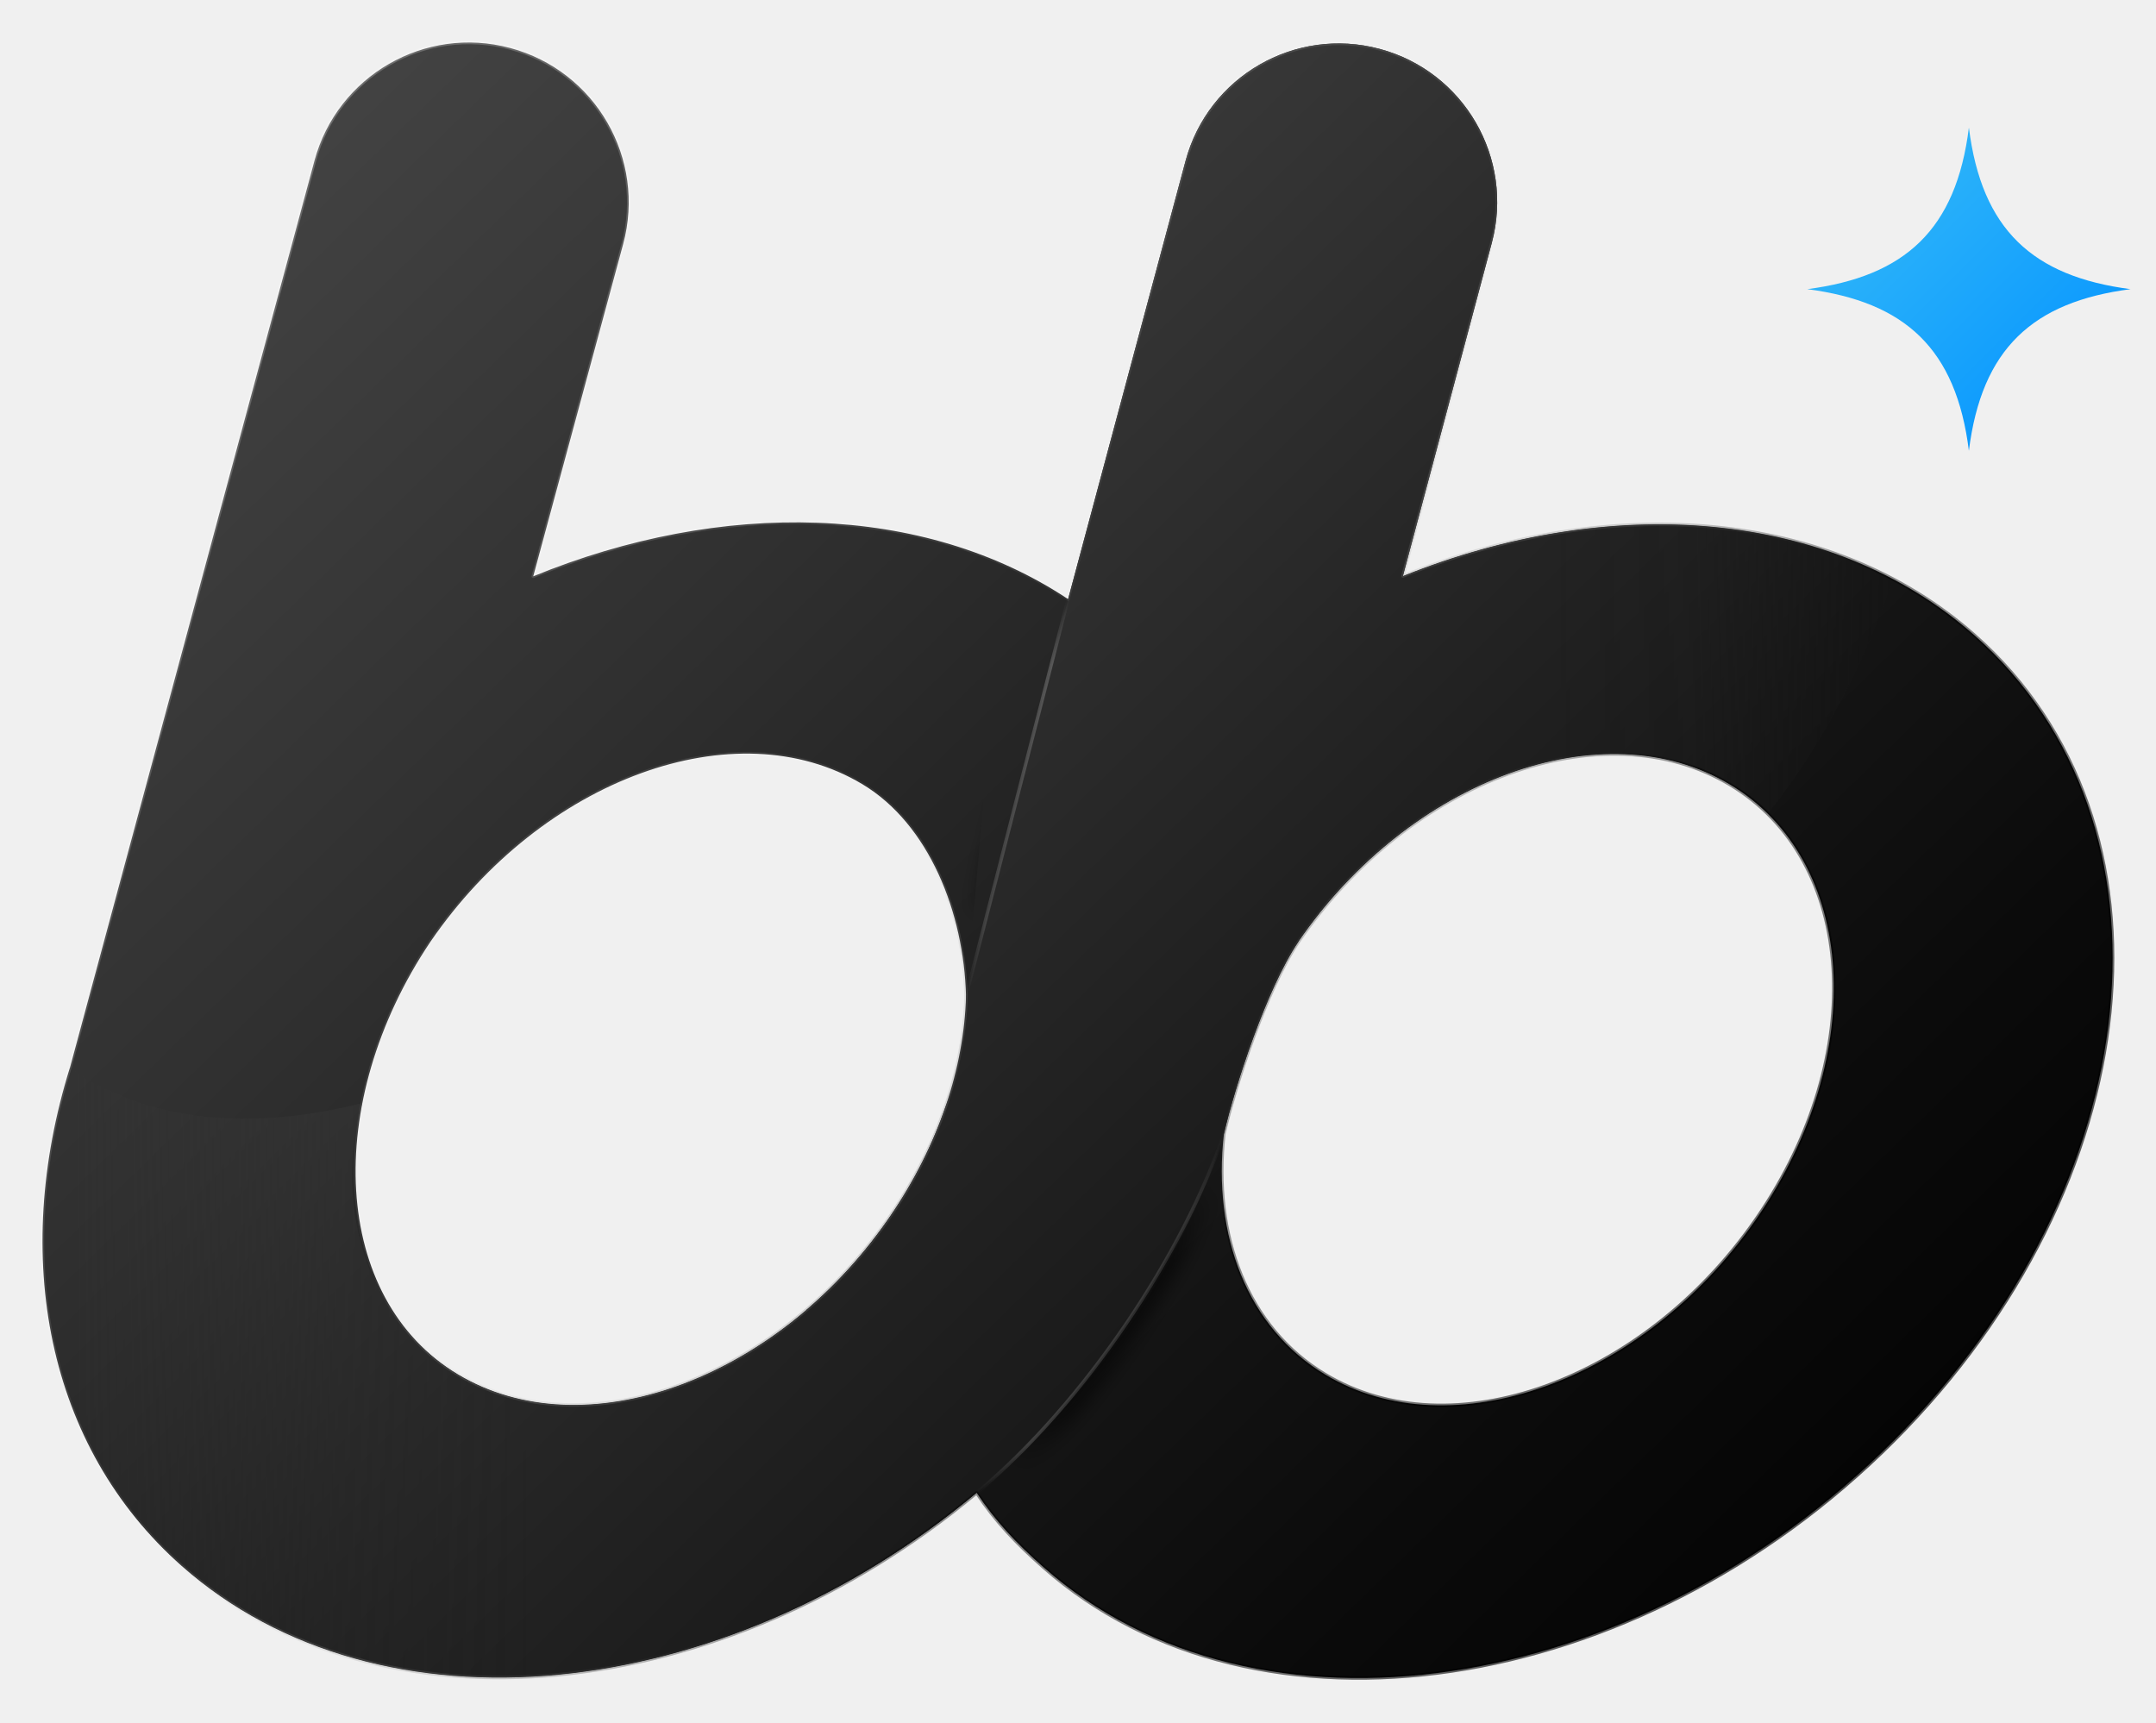
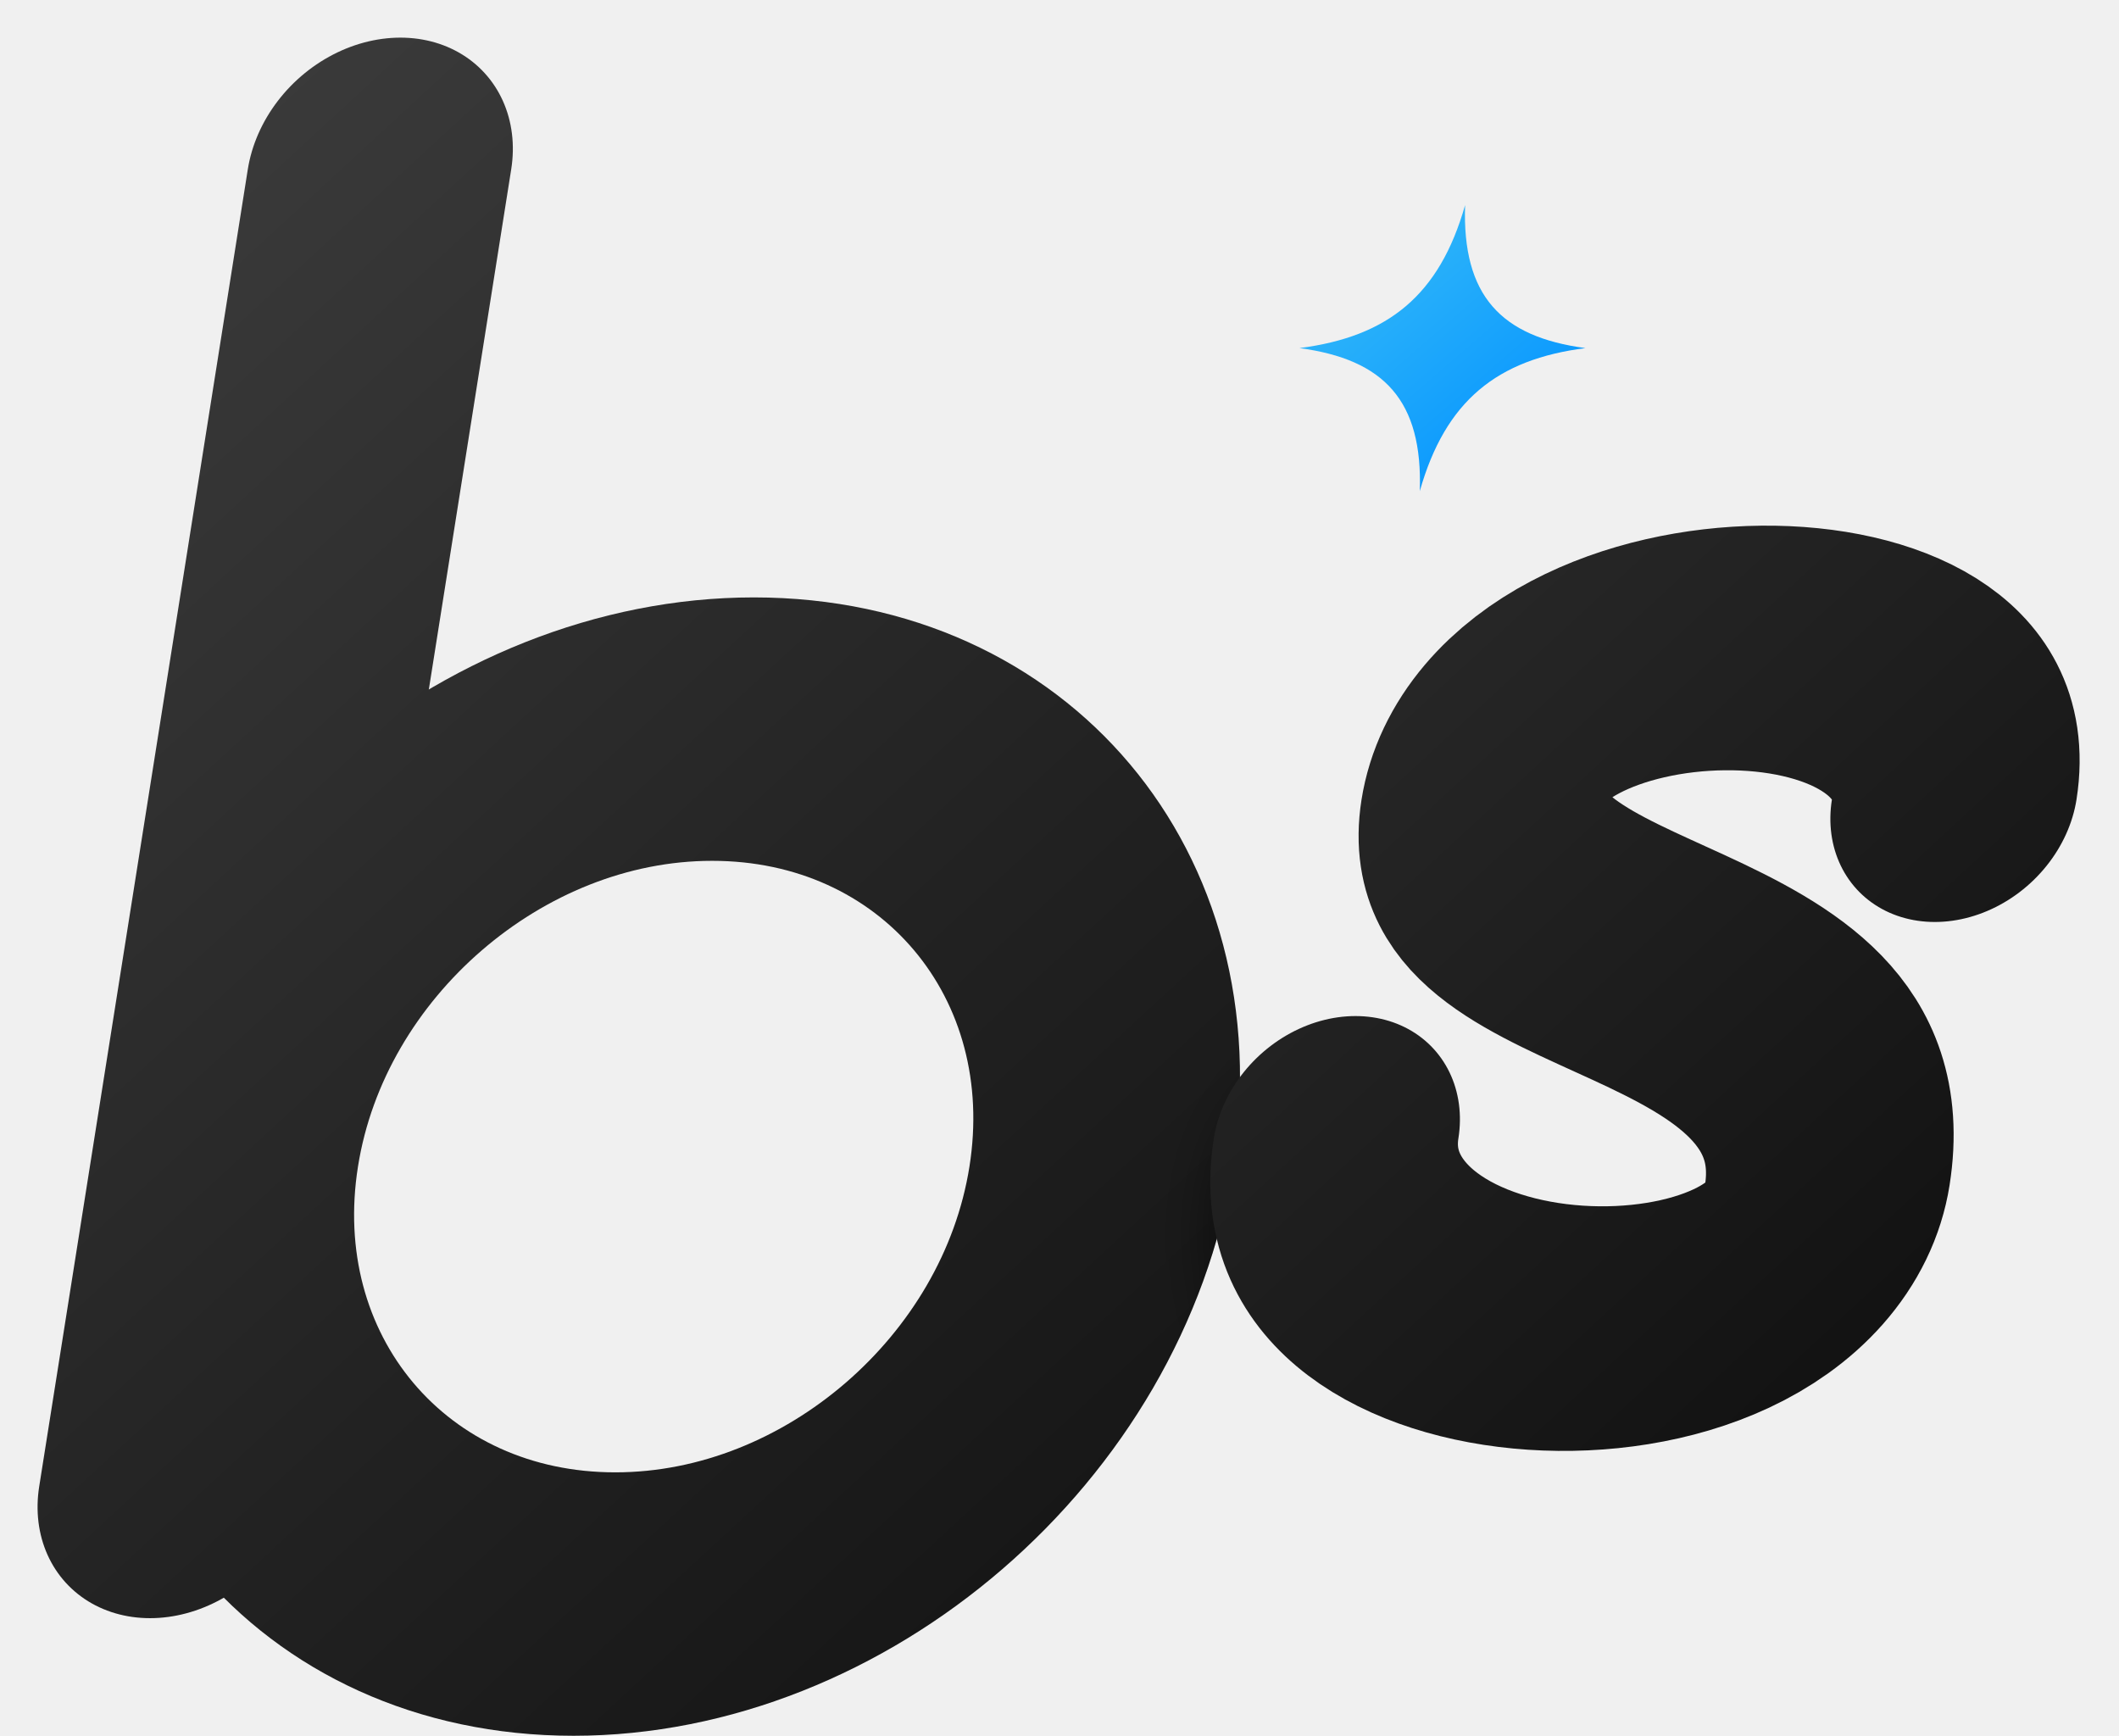
- <svg xmlns="http://www.w3.org/2000/svg" viewBox="-8 -8 507 405" role="img" aria-labelledby="title desc">
+ <svg xmlns="http://www.w3.org/2000/svg" role="img" aria-labelledby="title desc" viewBox="66 -356 450.5 369">
  <defs>
+     <path id="b-stem" d="M 96 -320 L 96 -40" />
+     <circle id="b-bowl" cx="190" cy="-108" r="93" />
+     <path id="s-spine" d="M 452 -186C 452 -230 352 -228 352 -186C 352 -148 438 -156 438 -104C 438 -60 332 -64 332 -114" />
    <path id="spark" d="M455 22C458 46 470 57 493 60 470 63 458 74 455 98 452 74 440 63 417 60 440 57 452 46 455 22Z" />
    <linearGradient id="spark-fill" x1="419" y1="24" x2="491" y2="96" gradientUnits="userSpaceOnUse">
      <stop stop-color="#38bdf8" />
      <stop offset="1" stop-color="#0090ff" />
    </linearGradient>
-     <path id="mark" fill-rule="evenodd" d="M243.173 132.901C209.16 110.325 161.732 109.355 117.39 127.537L138.53 49.419C143.962 29.344 132.062 8.673 111.974 3.291 91.943-2.077 71.348 9.793 65.95 29.816L8.449 243.115 8.431 243.11C-5.35 287.398 2.824 332.057 34.741 360.27 81.38 401.497 162.048 392.94 221.66 343.061 226.111 349.8 231.053 354.963 237.39 360.565 287.404 404.775 376.886 391.327 437.242 330.885 497.598 270.443 506.288 185.578 456.275 141.368 422.463 111.479 370.582 107.952 321.904 127.469L342.81 49.115C348.113 29.238 336.312 8.822 316.441 3.498 296.555-1.831 276.113 9.971 270.785 29.857L243.173 132.901ZM279.815 258.612C282.467 247.201 289.832 224.61 297.282 213.521 323.555 175.201 369.028 158.632 398.847 176.515 428.666 194.398 431.54 239.961 405.266 278.281L404.647 279.174C378.283 316.857 333.288 333.029 303.702 315.286 285.262 304.227 277.126 282.582 279.815 258.612ZM219.168 226.258C218.73 242.98 212.813 261.289 201.226 278.189L200.608 279.083C174.244 316.766 129.249 332.936 99.663 315.193 70.077 297.449 67.626 251.559 93.243 213.428 119.516 175.108 164.988 158.541 194.807 176.423 210.476 185.82 218.698 206.643 219.168 226.258Z" />
-     <clipPath id="mark-clip">
-       <use href="#mark" clip-rule="evenodd" />
-     </clipPath>
-     <path id="foreground-lower" d="       M8.431 243.11       C-5.35 287.398 2.824 332.057 34.741 360.27       C81.38 401.497 162.048 392.94 221.66 343.061       C246 322 262 286 263 249       C243 258 220 270 201.226 278.189       L200.608 279.083       C174.244 316.766 129.249 332.936 99.663 315.193       C79 302.8 70.1 276.5 77.2 251.4       C51 258 27 256 8.431 243.11Z" />
-     <path id="foreground-center" d="       M243.173 132.901       L270.785 29.857       C276.113 9.971 296.555-1.831 316.441 3.498       C336.312 8.822 348.113 29.238 342.81 49.115       L321.904 127.469       C315 149 306 184 297.282 213.521       C289.832 224.61 282.467 247.201 279.815 258.612       C271.888 283.856 256.827 308.983 234.942 330.899       C230.9 334.947 225.944 339.439 221.66 343.061       C191 349 176 322 183 292       C206 274 220 250 219.168 226.258       L243.173 132.901Z" />
-     <path id="foreground-upper" d="       M321.904 127.469       C360 112 406 109 437 129       C430 149 420 168 408 183       C405 180 402 178 398.847 176.515       C369.028 158.632 323.555 175.201 297.282 213.521       C302 180 310 149 321.904 127.469Z" />
-     <path id="upper-seam" d="M243.173 132.901 219.168 226.258" />
-     <path id="lower-seam" d="M221.66 343.061C247.234 321.797 270.309 286.682 279.815 258.612" />
-     <linearGradient id="background-fill" x1="74" y1="18" x2="424" y2="377" gradientUnits="userSpaceOnUse">
-       <stop stop-color="#424242" />
-       <stop offset=".28" stop-color="#303030" />
-       <stop offset=".57" stop-color="#1b1b1b" />
-       <stop offset=".82" stop-color="#0b0b0b" />
-       <stop offset="1" stop-color="#030303" />
+     <linearGradient id="back-fill" x1="40" y1="-350" x2="440" y2="20" gradientUnits="userSpaceOnUse">
+       <stop stop-color="#3d3d3d" />
+       <stop offset=".5" stop-color="#222222" />
+       <stop offset="1" stop-color="#0a0a0a" />
    </linearGradient>
-     <linearGradient id="foreground-fill" x1="74" y1="18" x2="424" y2="377" gradientUnits="userSpaceOnUse">
-       <stop stop-color="#4c4c4c" />
-       <stop offset=".28" stop-color="#373737" />
-       <stop offset=".57" stop-color="#212121" />
-       <stop offset=".82" stop-color="#0f0f0f" />
-       <stop offset="1" stop-color="#050505" />
+     <linearGradient id="front-fill" x1="40" y1="-350" x2="440" y2="20" gradientUnits="userSpaceOnUse">
+       <stop stop-color="#4a4a4a" />
+       <stop offset=".5" stop-color="#2a2a2a" />
+       <stop offset="1" stop-color="#0d0d0d" />
    </linearGradient>
-     <linearGradient id="lower-fade" x1="8" y1="0" x2="118" y2="0" gradientUnits="userSpaceOnUse">
-       <stop stop-color="#fff" stop-opacity="0" />
-       <stop offset=".58" stop-color="#fff" stop-opacity=".72" />
-       <stop offset="1" stop-color="#fff" />
-     </linearGradient>
-     <linearGradient id="upper-fade" x1="355" y1="0" x2="439" y2="0" gradientUnits="userSpaceOnUse">
-       <stop stop-color="#fff" />
-       <stop offset=".42" stop-color="#fff" stop-opacity=".88" />
-       <stop offset="1" stop-color="#fff" stop-opacity="0" />
-     </linearGradient>
-     <mask id="lower-mask" maskUnits="userSpaceOnUse" x="-16" y="190" width="292" height="210">
-       <rect x="-16" y="190" width="292" height="210" fill="url(#lower-fade)" />
+     <mask id="b-silhouette" maskUnits="userSpaceOnUse" x="-140" y="-460" width="760" height="580">
+       <g stroke="#fff" stroke-width="56" fill="none" stroke-linecap="round">
+         <use href="#b-stem" />
+         <use href="#b-bowl" />
+       </g>
    </mask>
-     <mask id="upper-mask" maskUnits="userSpaceOnUse" x="286" y="96" width="170" height="128">
-       <rect x="286" y="96" width="170" height="128" fill="url(#upper-fade)" />
-     </mask>
-     <linearGradient id="outline" x1="62" y1="10" x2="438" y2="382" gradientUnits="userSpaceOnUse">
-       <stop stop-color="#fff" stop-opacity=".23" />
-       <stop offset=".4" stop-color="#fff" stop-opacity=".06" />
-       <stop offset=".66" stop-color="#000" stop-opacity=".42" />
-       <stop offset="1" stop-color="#000" stop-opacity=".72" />
-     </linearGradient>
-     <linearGradient id="upper-shadow" x1="241" y1="141" x2="223" y2="211" gradientUnits="userSpaceOnUse">
-       <stop stop-color="#000" stop-opacity="0" />
-       <stop offset=".2" stop-color="#000" stop-opacity=".48" />
-       <stop offset=".78" stop-color="#000" stop-opacity=".5" />
-       <stop offset="1" stop-color="#000" stop-opacity="0" />
-     </linearGradient>
-     <linearGradient id="lower-shadow" x1="229" y1="336" x2="275" y2="270" gradientUnits="userSpaceOnUse">
-       <stop stop-color="#000" stop-opacity="0" />
-       <stop offset=".22" stop-color="#000" stop-opacity=".5" />
-       <stop offset=".76" stop-color="#000" stop-opacity=".54" />
-       <stop offset="1" stop-color="#000" stop-opacity="0" />
-     </linearGradient>
-     <linearGradient id="upper-rim" x1="243.173" y1="132.901" x2="219.168" y2="226.258" gradientUnits="userSpaceOnUse">
-       <stop stop-color="#fff" stop-opacity="0" />
-       <stop offset=".16" stop-color="#fff" stop-opacity=".2" />
-       <stop offset=".82" stop-color="#fff" stop-opacity=".13" />
-       <stop offset="1" stop-color="#fff" stop-opacity="0" />
-     </linearGradient>
-     <linearGradient id="lower-rim" x1="221.66" y1="343.061" x2="279.815" y2="258.612" gradientUnits="userSpaceOnUse">
-       <stop stop-color="#fff" stop-opacity="0" />
-       <stop offset=".16" stop-color="#fff" stop-opacity=".16" />
-       <stop offset=".8" stop-color="#fff" stop-opacity=".11" />
-       <stop offset="1" stop-color="#fff" stop-opacity="0" />
-     </linearGradient>
-     <clipPath id="upper-underlap">
-       <path d="M-40-40H243.173L219.168 226.258-40 440Z" />
-     </clipPath>
-     <clipPath id="lower-underlap">
-       <path d="M221.66 343.061C247.234 321.797 270.309 286.682 279.815 258.612L540-40V440H-40Z" />
-     </clipPath>
-     <filter id="seam-blur" x="-45%" y="-45%" width="190%" height="190%" color-interpolation-filters="sRGB">
-       <feGaussianBlur stdDeviation="2.1" />
+     <filter id="soft" x="-40%" y="-40%" width="180%" height="180%">
+       <feGaussianBlur stdDeviation="7" />
    </filter>
  </defs>
-   <use href="#mark" fill="url(#background-fill)" fill-rule="evenodd" />
-   <g clip-path="url(#mark-clip)">
-     <use href="#foreground-lower" fill="url(#foreground-fill)" mask="url(#lower-mask)" />
-     <use href="#foreground-center" fill="url(#foreground-fill)" />
-     <use href="#foreground-upper" fill="url(#foreground-fill)" mask="url(#upper-mask)" />
+   <g transform="skewX(-9)">
+     <g stroke="url(#back-fill)" stroke-width="56" fill="none" stroke-linecap="round">
+       <use href="#b-stem" />
+       <use href="#b-bowl" />
+     </g>
+     <g mask="url(#b-silhouette)" opacity=".5">
+       <use href="#s-spine" transform="translate(7,11)" stroke="#000" stroke-width="62" fill="none" stroke-linecap="round" filter="url(#soft)" />
+     </g>
+     <g stroke="url(#front-fill)" stroke-width="52" fill="none" stroke-linecap="round">
+       <use href="#s-spine" />
+     </g>
+     <use href="#spark" transform="translate(-36 -330) scale(0.8)" fill="url(#spark-fill)" />
  </g>
-   <g clip-path="url(#mark-clip)">
-     <g clip-path="url(#upper-underlap)">
-       <path d="M240.8 142.2 224.2 207.2" fill="none" stroke="url(#upper-shadow)" stroke-width="8" stroke-linecap="butt" filter="url(#seam-blur)" />
-     </g>
-     <g clip-path="url(#lower-underlap)">
-       <path d="M228.5 335.5C246 320 263 294 274.5 270.5" fill="none" stroke="url(#lower-shadow)" stroke-width="9" stroke-linecap="butt" filter="url(#seam-blur)" />
-     </g>
-   </g>
-   <use href="#upper-seam" fill="none" stroke="url(#upper-rim)" stroke-width=".8" />
-   <use href="#lower-seam" fill="none" stroke="url(#lower-rim)" stroke-width=".8" />
-   <use href="#mark" fill="none" stroke="url(#outline)" stroke-width=".8" stroke-linejoin="round" fill-rule="evenodd" />
-   <use href="#spark" fill="url(#spark-fill)" />
</svg>
